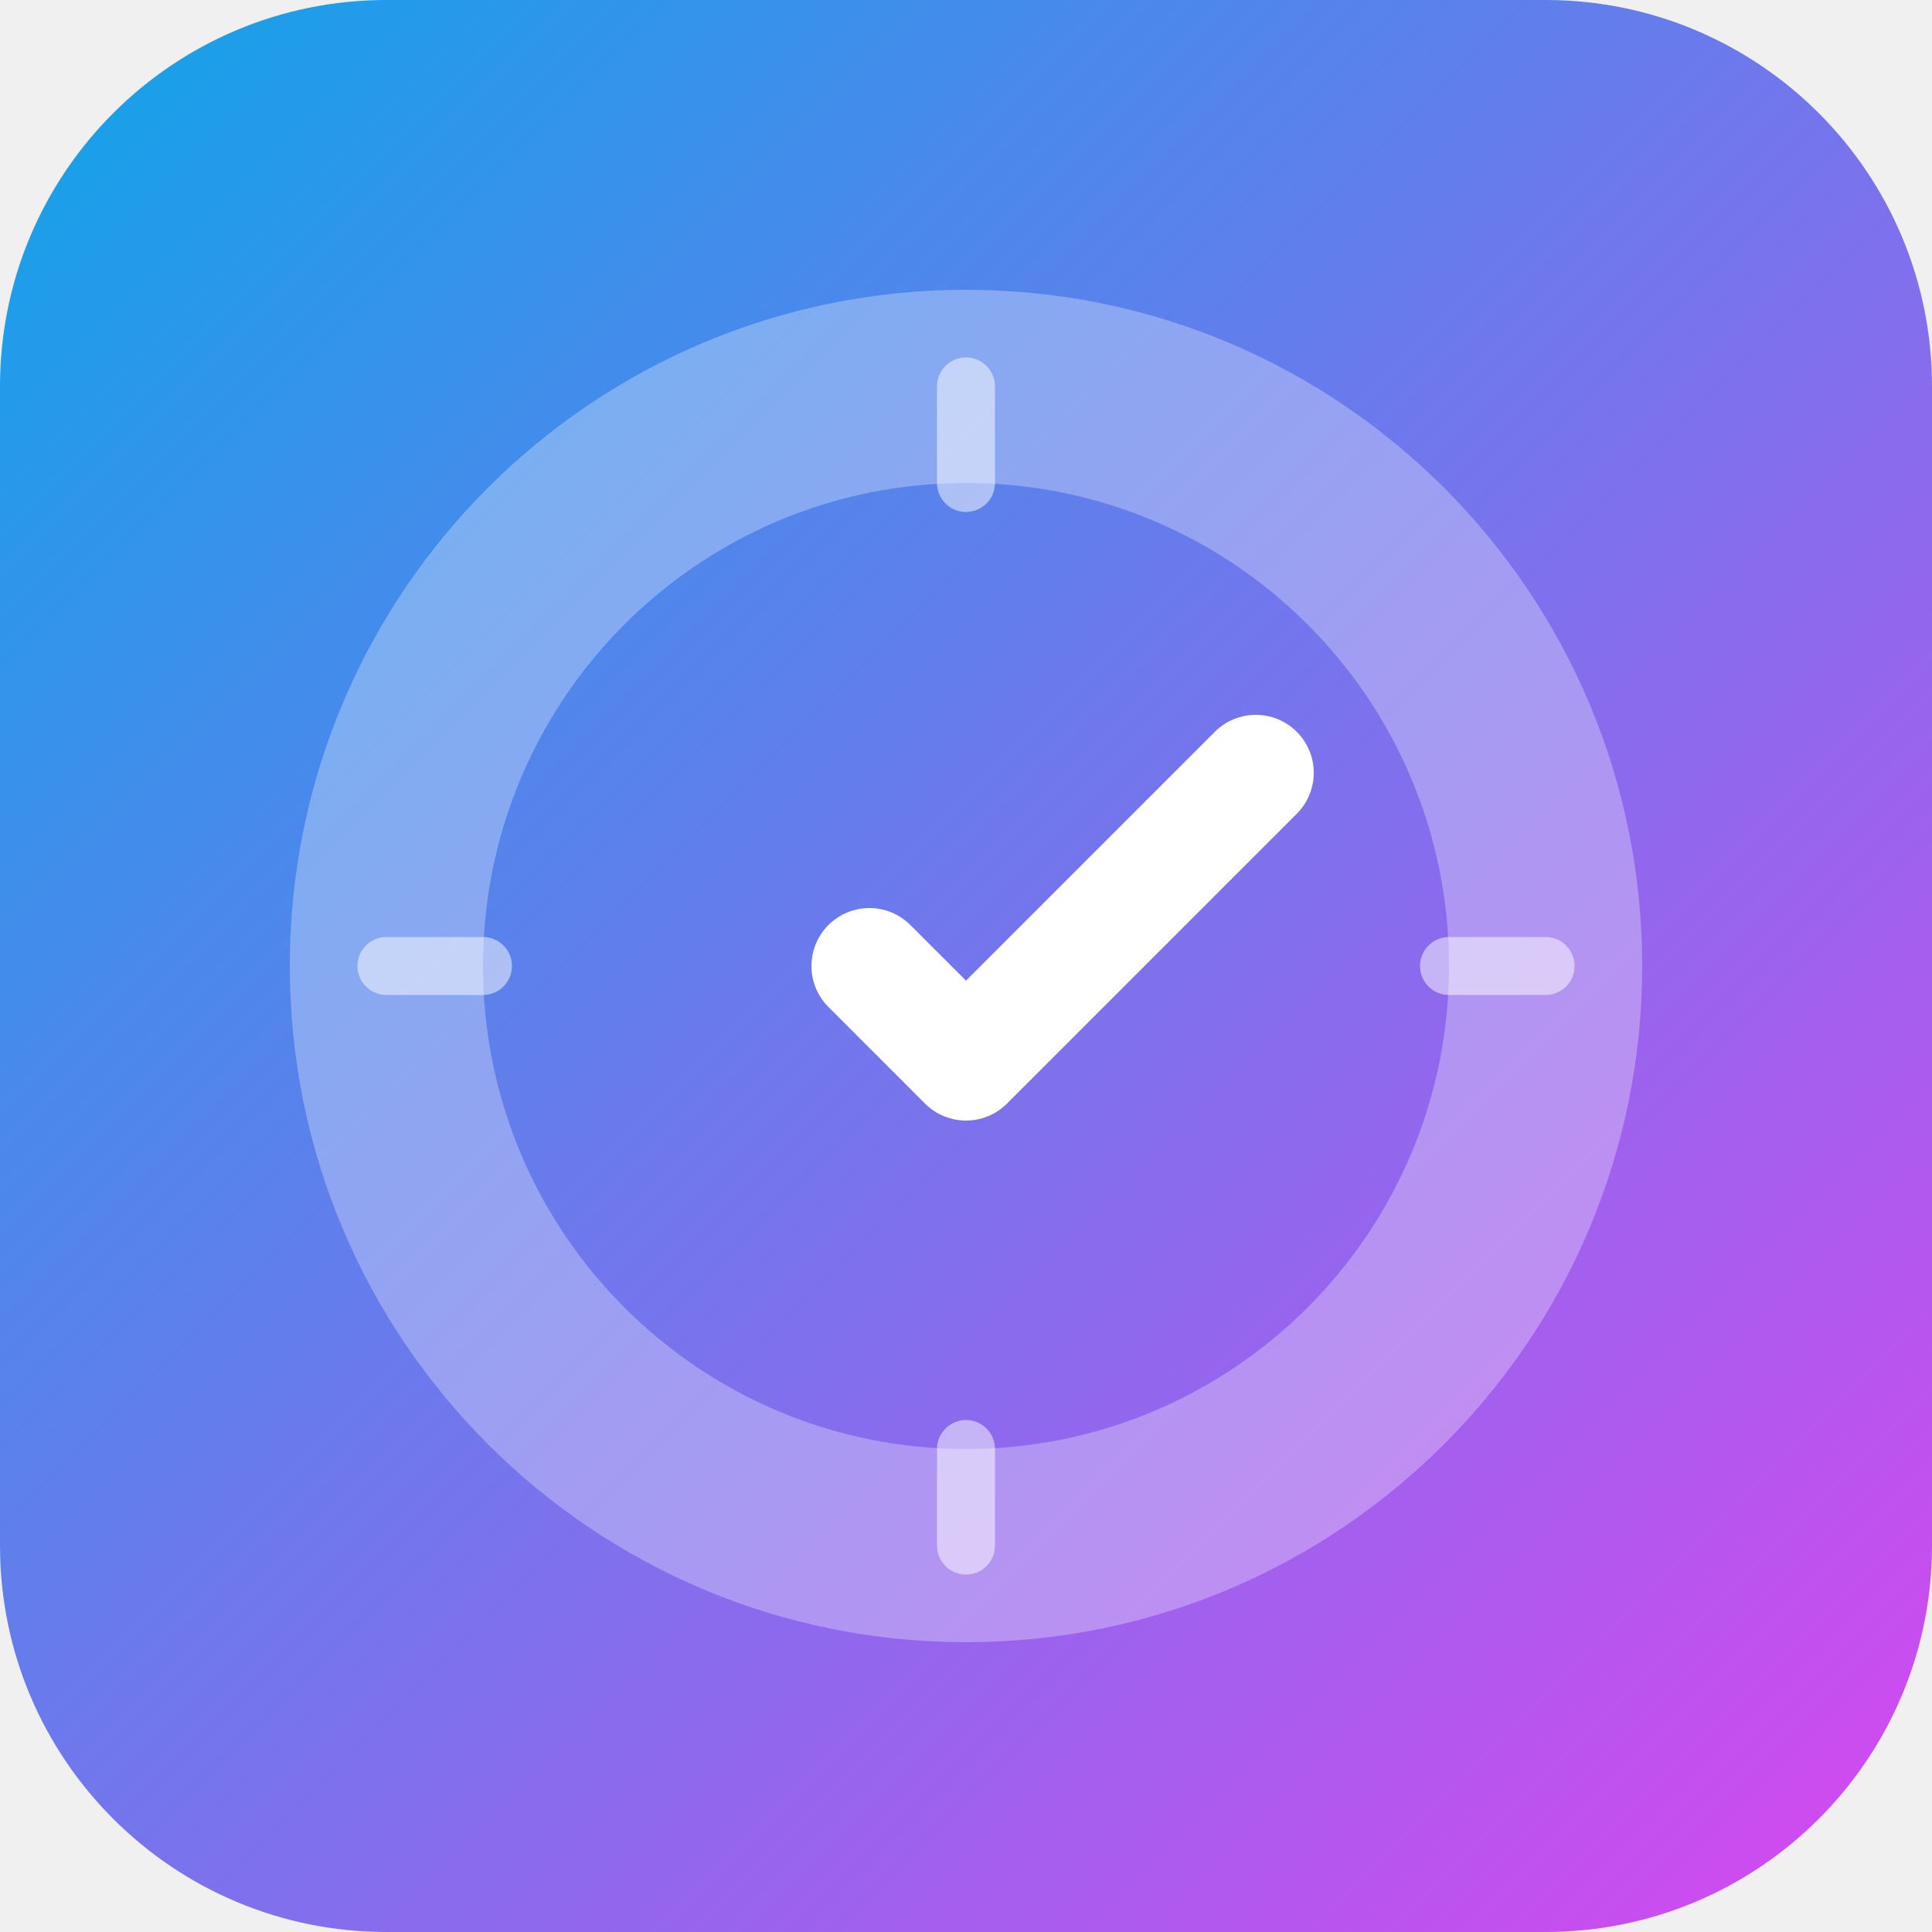
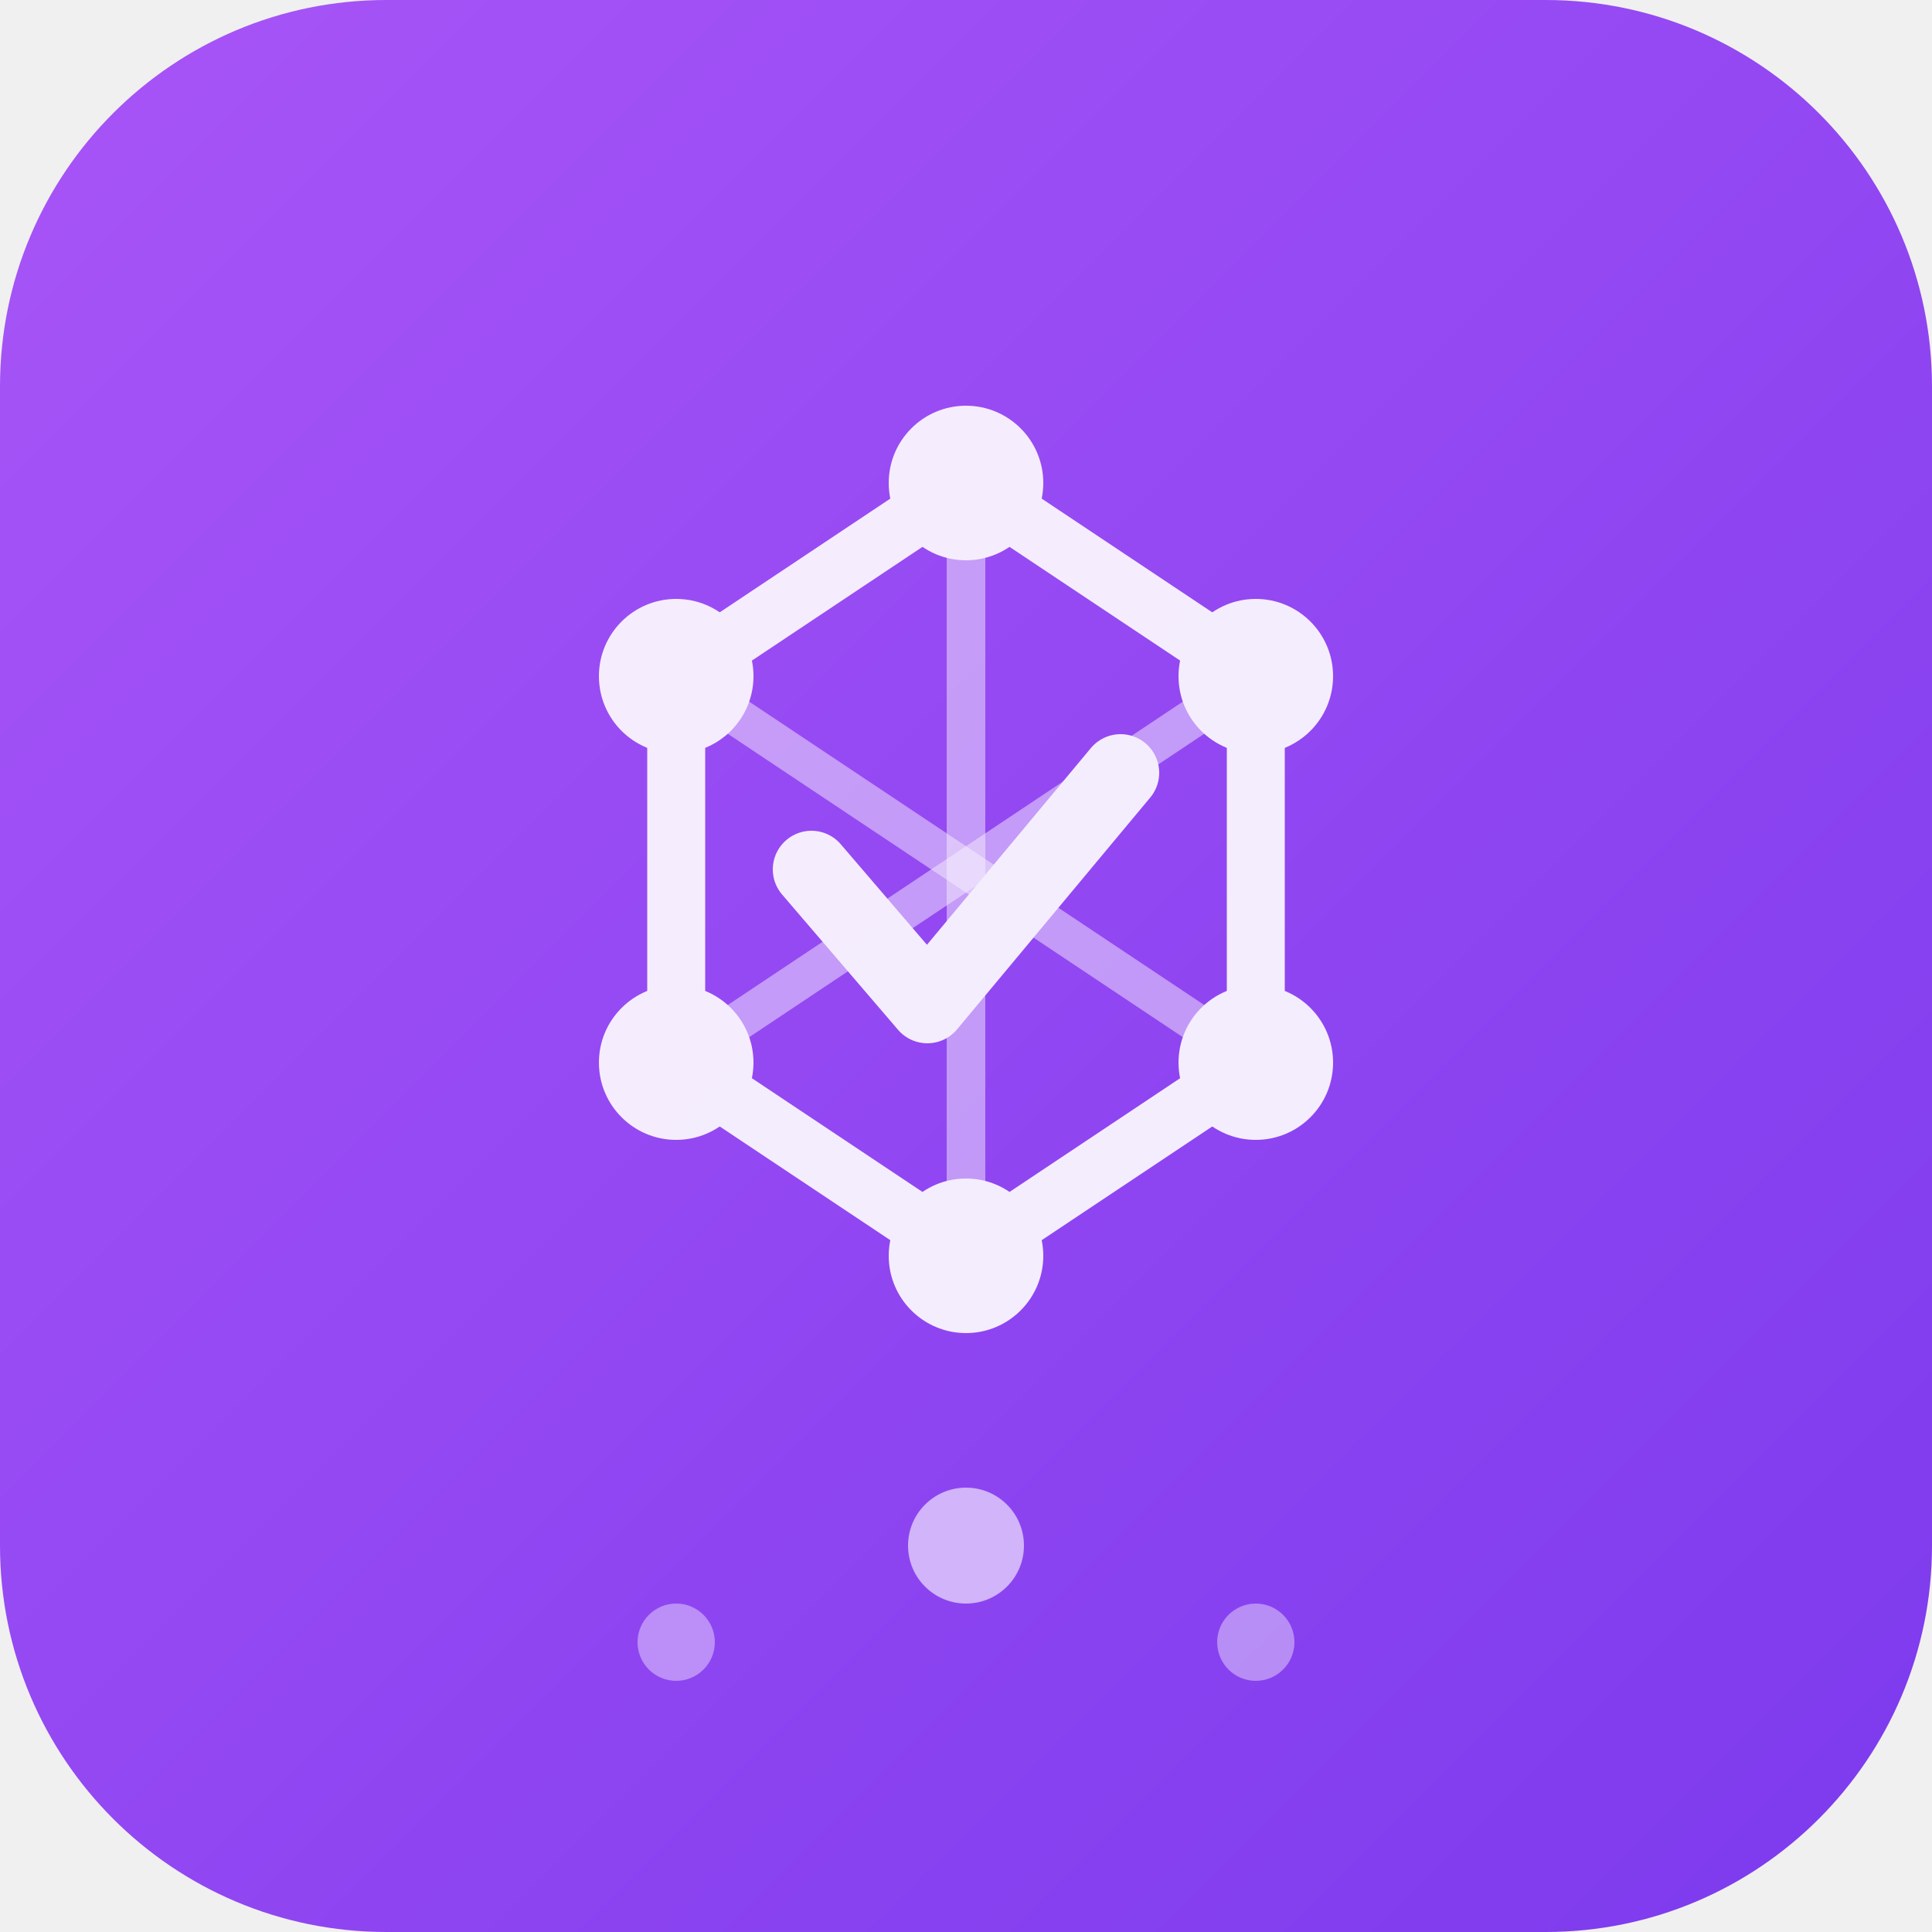
<svg xmlns="http://www.w3.org/2000/svg" viewBox="0 0 100 100">
  <defs>
    <linearGradient id="grad" x1="0%" y1="0%" x2="100%" y2="100%">
-       <stop offset="0%" style="stop-color:#0ea5e9" />
-       <stop offset="100%" style="stop-color:#d946ef" />
+       <stop offset="0%" style="stop-color:#a855f7" />
+       <stop offset="100%" style="stop-color:#7c3aed" />
    </linearGradient>
  </defs>
  <rect width="100" height="100" rx="20" fill="url(#grad)" />
-   <path d="M50 15c-19.33 0-35 15.67-35 35 0 19.33 15.67 35 35 35s35-15.67 35-35c0-19.33-15.67-35-35-35zm0 60c-13.81 0-25-11.19-25-25s11.19-25 25-25 25 11.19 25 25-11.19 25-25 25z" fill="white" opacity="0.3" />
-   <path d="M45 50l5 5 15-15" stroke="white" stroke-width="6" stroke-linecap="round" stroke-linejoin="round" fill="none" />
-   <path d="M50 25v-5M75 50h5M50 75v5M25 50h-5" stroke="white" stroke-width="3" stroke-linecap="round" opacity="0.5" />
+   <g fill="white" opacity="0.9">
+     <polygon points="50,25 65,35 65,55 50,65 35,55 35,35" fill="none" stroke="white" stroke-width="3" />
+     <line x1="50" y1="25" x2="50" y2="65" stroke="white" stroke-width="2" opacity="0.5" />
+     <line x1="35" y1="35" x2="65" y2="55" stroke="white" stroke-width="2" opacity="0.5" />
+     <line x1="65" y1="35" x2="35" y2="55" stroke="white" stroke-width="2" opacity="0.5" />
+     <circle cx="50" cy="25" r="4" fill="white" />
+     <circle cx="65" cy="35" r="4" fill="white" />
+     <circle cx="65" cy="55" r="4" fill="white" />
+     <circle cx="50" cy="65" r="4" fill="white" />
+     <circle cx="35" cy="55" r="4" fill="white" />
+     <circle cx="35" cy="35" r="4" fill="white" />
+     <path d="M42 45 L48 52 L58 40" stroke="white" stroke-width="4" stroke-linecap="round" stroke-linejoin="round" fill="none" />
+   </g>
+   <circle cx="50" cy="80" r="3" fill="white" opacity="0.6" />
+   <circle cx="35" cy="85" r="2" fill="white" opacity="0.4" />
+   <circle cx="65" cy="85" r="2" fill="white" opacity="0.4" />
</svg>
